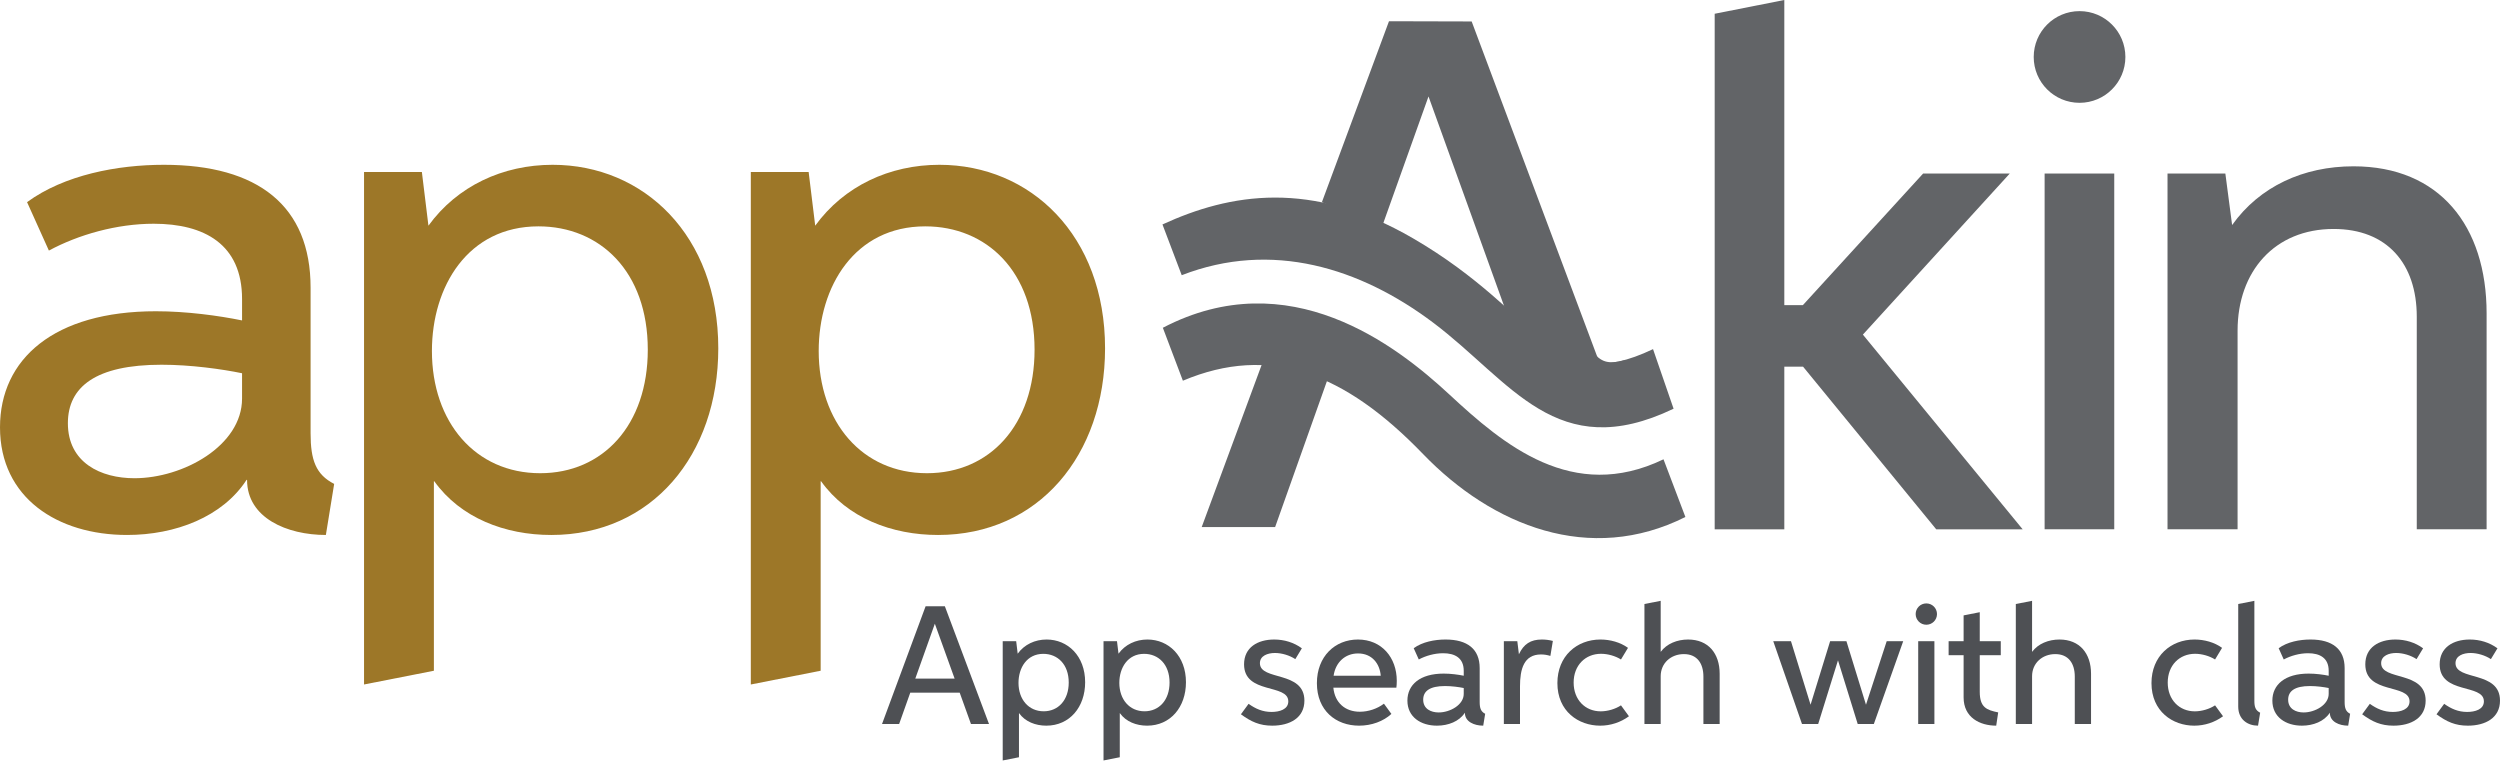
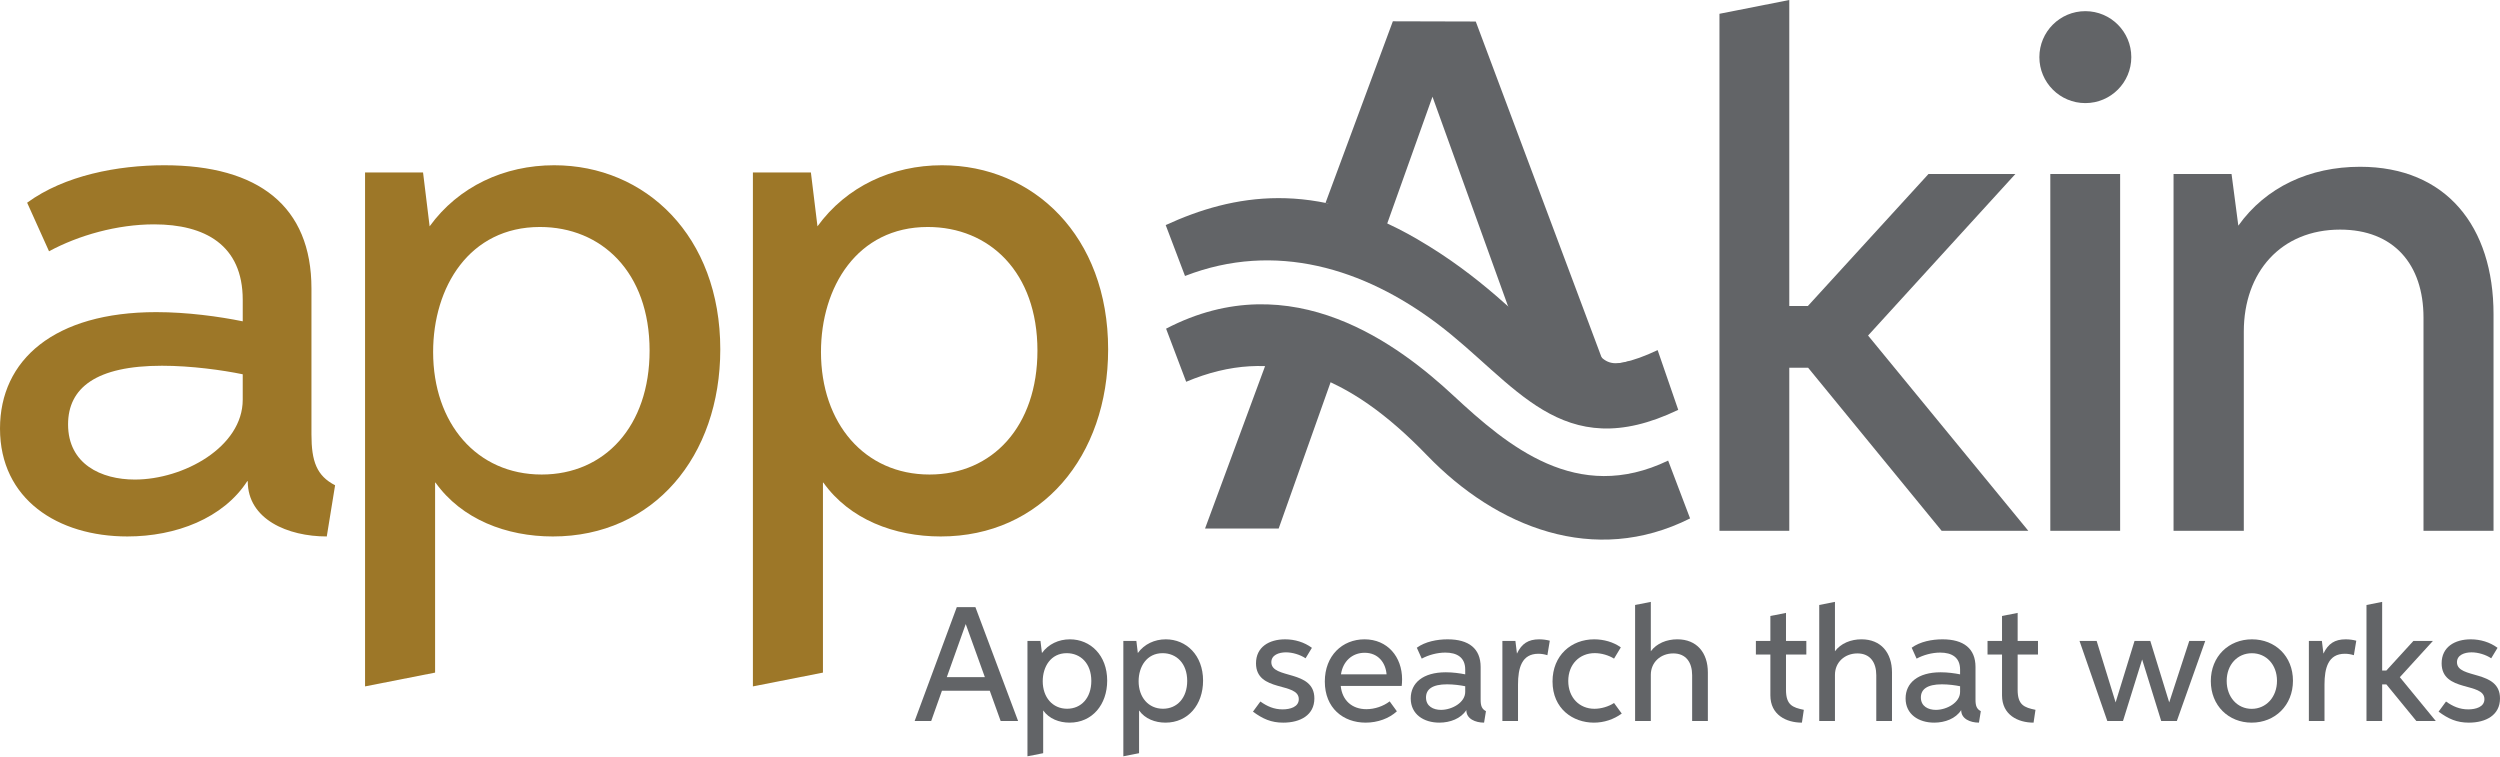
- <svg xmlns="http://www.w3.org/2000/svg" version="1.1" id="Layer_4" width="578.274" height="175.9" viewBox="0 0 578.274 175.9" overflow="visible" enable-background="new 0 0 578.274 175.9" xml:space="preserve">
+ <svg xmlns="http://www.w3.org/2000/svg" version="1.1" id="Layer_4" width="576.669" height="174.453" viewBox="0 0 576.669 174.453" overflow="visible" enable-background="new 0 0 576.669 174.453" xml:space="preserve">
  <g>
    <polygon fill="#626467" points="277.967,121.908 294.95,121.908 308.067,84.961 292.86,81.618  " />
    <polygon fill="#626467" points="305.766,46.768 321.286,4.912 340.411,4.963 370.824,86.161 360.687,86.323 349.084,74.041    330.428,22.308 319.665,52.46  " />
    <path fill="#626467" d="M389.848,119.584c-22.104,11.1-44.66,2.047-60.657-14.535c-18.13-18.796-35.413-25.482-55.578-16.988   c0.013,0.035-4.636-12.247-4.636-12.247c29.167-15.208,53.964,4.007,66.297,15.456c12.524,11.629,28.476,25.1,49.51,14.971   L389.848,119.584z" />
    <path fill="#626467" d="M387.115,94.539c-27.094,12.992-37.526-6.301-55.6-19.898c-16.872-12.699-37.327-19.075-58.172-10.983   c-0.008,0.008-4.454-11.741-4.454-11.741c15.568-7.158,34.396-10.492,57.976,3.22c30.422,17.689,31.887,36.867,55.497,25.62   L387.115,94.539z" />
    <g>
      <path fill="#626467" d="M375.777,83.354c-4.112,1.018-5.399,0.213-7.353-1.871l-1.706,1.598c2.487,2.652,4.656,3.771,9.621,2.543    L375.777,83.354z" />
    </g>
    <path fill="#626467" d="M412.729,84.821v37.611h-16.106V3.182L412.729,0v70.583h4.291l27.818-30.446h20.043l-33.977,37.261   l36.955,45.034h-19.991l-30.797-37.611H412.729z" />
    <path fill="#626467" d="M470.417,13.178c0-5.855,4.745-10.604,10.602-10.604c5.857,0,10.603,4.748,10.603,10.604   c0,5.857-4.745,10.604-10.603,10.604C475.162,23.782,470.417,19.035,470.417,13.178z M472.94,40.137h16.106v82.294H472.94V40.137z" />
    <path fill="#626467" d="M559.022,122.432V73.257c0-12.269-6.865-20.294-19.234-20.294c-13.632,0-22.215,9.793-22.215,23.526v45.942   h-16.206V40.137h13.379l1.564,11.916c6.363-8.936,16.51-13.583,28.073-13.583c19.89,0,30.794,13.786,30.794,34.029v49.932H559.022z   " />
  </g>
  <g>
    <path fill="#9D7728" d="M75.377,123.744c-8.986,0-18.227-3.938-18.227-12.721l-0.1-0.051c-5.554,8.582-16.459,12.771-27.667,12.771   C13.329,123.744,0,115.164,0,98.854c0-15.851,12.521-26.857,36.048-26.857c7.118,0,14.49,1.01,19.943,2.121V69.17   c0-12.674-8.735-17.417-20.447-17.417c-8.532,0-17.418,2.525-24.235,6.208L6.26,46.755c8.634-6.313,20.901-8.636,31.656-8.636   c21.759,0,33.926,9.495,33.926,28.427v33.673c0,6.207,1.213,9.539,5.453,11.713L75.377,123.744z M37.359,84.366   c-15.195,0-21.657,5.101-21.657,13.529c0,9.141,7.623,12.723,15.397,12.723c11.258,0,24.891-7.521,24.891-18.426v-5.857   C51.345,85.375,44.126,84.366,37.359,84.366z" />
    <path fill="#9D7728" d="M99.101,52.205c6.665-9.189,17.215-14.086,28.725-14.086c21.053,0,38.32,16.31,38.32,42.46   c0,24.691-15.398,43.166-38.622,43.166c-10.703,0-21.003-3.938-27.062-12.42h-0.1v43.824l-16.156,3.18V39.786h13.378L99.101,52.205   z M124.545,52.358c-16.308,0-24.637,13.883-24.637,28.828c0,16.458,10.047,28.271,25.042,28.271   c14.539,0,24.89-11.158,24.89-28.576C149.839,62.758,138.732,52.358,124.545,52.358z" />
    <path fill="#9D7728" d="M188.565,52.205c6.664-9.189,17.215-14.086,28.726-14.086c21.053,0,38.32,16.31,38.32,42.46   c0,24.691-15.399,43.166-38.622,43.166c-10.703,0-21.004-3.938-27.062-12.42h-0.1v43.824l-16.157,3.18V39.786h13.378   L188.565,52.205z M214.011,52.358c-16.308,0-24.638,13.883-24.638,28.828c0,16.458,10.047,28.271,25.041,28.271   c14.54,0,24.89-11.158,24.89-28.576C239.304,62.758,228.197,52.358,214.011,52.358z" />
  </g>
  <g>
-     <path fill="#4E5054" d="M221.985,160.217h-11.431l-2.574,7.248h-3.958l10.08-27.232h4.452l10.21,27.232h-4.171L221.985,160.217z    M220.81,156.962l-4.571-12.689l-4.522,12.689H220.81z" />
-     <path fill="#4E5054" d="M235.401,151.205c1.551-2.139,4.007-3.278,6.686-3.278c4.898,0,8.917,3.795,8.917,9.881   c0,5.745-3.583,10.045-8.987,10.045c-2.49,0-4.887-0.917-6.297-2.891h-0.023v10.196l-3.759,0.742v-27.586h3.114L235.401,151.205z    M241.322,151.24c-3.795,0-5.733,3.23-5.733,6.709c0,3.829,2.337,6.579,5.827,6.579c3.383,0,5.792-2.597,5.792-6.65   C247.208,153.66,244.624,151.24,241.322,151.24z" />
-     <path fill="#4E5054" d="M258.721,151.205c1.551-2.139,4.007-3.278,6.686-3.278c4.898,0,8.916,3.795,8.916,9.881   c0,5.745-3.583,10.045-8.987,10.045c-2.491,0-4.887-0.917-6.297-2.891h-0.024v10.196l-3.759,0.742v-27.586h3.114L258.721,151.205z    M264.643,151.24c-3.795,0-5.733,3.23-5.733,6.709c0,3.829,2.337,6.579,5.827,6.579c3.383,0,5.792-2.597,5.792-6.65   C270.529,153.66,267.944,151.24,264.643,151.24z" />
-     <path fill="#4E5054" d="M294.12,164.679c1.82,0,3.876-0.575,3.876-2.443c0-4.17-10.232-1.551-10.232-8.575   c0-3.889,3.125-5.733,6.967-5.733c2.326,0,4.57,0.683,6.402,2.032l-1.515,2.503c-1.305-0.87-3.125-1.421-4.7-1.421   c-1.69,0-3.489,0.635-3.489,2.361c0,4.122,10.292,1.679,10.292,8.657c0,3.994-3.371,5.793-7.449,5.793   c-2.89,0-4.887-0.906-7.236-2.633l1.774-2.42C290.43,163.952,292.063,164.679,294.12,164.679z" />
-     <path fill="#4E5054" d="M314.373,167.853c-5.368,0-9.762-3.489-9.762-9.833c0-6.18,4.181-10.093,9.491-10.093   c5.498,0,8.987,4.183,8.987,9.563c0,0.623-0.047,1.244-0.094,1.573h-14.579c0.341,3.489,2.726,5.569,6.132,5.569   c1.986,0,4.054-0.705,5.569-1.867l1.728,2.372C320,166.842,317.263,167.853,314.373,167.853z M319.377,156.303   c-0.211-2.761-1.997-5.156-5.24-5.156c-3.019,0-5.215,2.08-5.662,5.156H319.377z" />
-     <path fill="#4E5054" d="M343.085,167.853c-2.091,0-4.24-0.917-4.24-2.961l-0.023-0.012c-1.292,1.998-3.83,2.973-6.438,2.973   c-3.735,0-6.837-1.998-6.837-5.793c0-3.688,2.914-6.25,8.388-6.25c1.657,0,3.372,0.235,4.641,0.493v-1.151   c0-2.948-2.032-4.053-4.758-4.053c-1.985,0-4.053,0.589-5.639,1.445l-1.175-2.608c2.009-1.468,4.863-2.009,7.366-2.009   c5.063,0,7.894,2.21,7.894,6.615v7.835c0,1.445,0.282,2.22,1.27,2.727L343.085,167.853z M334.24,158.688   c-3.536,0-5.04,1.186-5.04,3.149c0,2.126,1.773,2.96,3.583,2.96c2.62,0,5.792-1.752,5.792-4.289v-1.363   C337.495,158.924,335.815,158.688,334.24,158.688z" />
-     <path fill="#4E5054" d="M347.855,148.314h3.114l0.364,2.984l0.022,0.012c1.105-2.338,2.691-3.384,5.287-3.384   c0.869,0,1.75,0.118,2.549,0.328l-0.575,3.467c-0.729-0.224-1.422-0.341-2.161-0.341c-3.983,0-4.864,3.419-4.864,7.379v8.705   h-3.736V148.314z" />
-     <path fill="#4E5054" d="M376.792,165.679c-1.927,1.409-4.253,2.174-6.661,2.174c-5.005,0-9.892-3.313-9.892-9.847   c0-6.248,4.487-10.079,9.963-10.079c2.231,0,4.593,0.635,6.366,1.927l-1.621,2.69c-1.28-0.811-3.03-1.315-4.616-1.315   c-3.63,0-6.333,2.667-6.333,6.661c0,3.971,2.668,6.649,6.262,6.649c1.598,0,3.396-0.529,4.688-1.386L376.792,165.679z" />
-     <path fill="#4E5054" d="M394.015,167.465v-10.961c0-3.031-1.446-5.205-4.512-5.205c-3.008,0-5.369,2.092-5.369,5.122v11.044h-3.76   v-27.75l3.76-0.74v11.809c1.409-1.904,3.818-2.856,6.345-2.856c4.651,0,7.295,3.208,7.295,7.919v11.619H394.015z" />
-     <path fill="#4E5054" d="M414.268,148.314l4.534,14.697l4.524-14.697h3.77l4.524,14.697l4.793-14.697h3.818l-6.792,19.15h-3.734   l-4.56-14.721l-4.581,14.721h-3.748l-6.648-19.15H414.268z" />
-     <path fill="#4E5054" d="M443.111,142.041c0-1.363,1.104-2.466,2.467-2.466c1.363,0,2.468,1.103,2.468,2.466   s-1.104,2.467-2.468,2.467C444.215,144.508,443.111,143.404,443.111,142.041z M443.698,148.314h3.748v19.15h-3.748V148.314z" />
-     <path fill="#4E5054" d="M450.735,148.314h3.466v-5.967l3.735-0.74v6.707h4.864v3.243h-4.864v8.458c0,3.631,1.587,4.218,4.266,4.771   l-0.458,3.066c-3.749,0-7.543-1.856-7.543-6.533v-9.762h-3.466V148.314z" />
-     <path fill="#4E5054" d="M479.918,167.465v-10.961c0-3.031-1.445-5.205-4.512-5.205c-3.007,0-5.368,2.092-5.368,5.122v11.044h-3.76   v-27.75l3.76-0.74v11.809c1.409-1.904,3.818-2.856,6.344-2.856c4.651,0,7.295,3.208,7.295,7.919v11.619H479.918z" />
-     <path fill="#4E5054" d="M514.21,165.679c-1.928,1.409-4.253,2.174-6.661,2.174c-5.005,0-9.892-3.313-9.892-9.847   c0-6.248,4.487-10.079,9.962-10.079c2.232,0,4.594,0.635,6.367,1.927l-1.621,2.69c-1.28-0.811-3.031-1.315-4.617-1.315   c-3.63,0-6.332,2.667-6.332,6.661c0,3.971,2.667,6.649,6.262,6.649c1.598,0,3.396-0.529,4.688-1.386L514.21,165.679z" />
-     <path fill="#4E5054" d="M517.723,139.715l3.735-0.74v23.121c0,1.443,0.259,2.209,1.34,2.761l-0.493,2.996   c-2.397,0-4.582-1.411-4.582-4.418V139.715z" />
-     <path fill="#4E5054" d="M543.158,167.853c-2.091,0-4.241-0.917-4.241-2.961l-0.022-0.012c-1.293,1.998-3.831,2.973-6.438,2.973   c-3.736,0-6.838-1.998-6.838-5.793c0-3.688,2.914-6.25,8.389-6.25c1.656,0,3.371,0.235,4.64,0.493v-1.151   c0-2.948-2.032-4.053-4.758-4.053c-1.984,0-4.052,0.589-5.639,1.445l-1.175-2.608c2.009-1.468,4.863-2.009,7.366-2.009   c5.063,0,7.895,2.21,7.895,6.615v7.835c0,1.445,0.282,2.22,1.269,2.727L543.158,167.853z M534.312,158.688   c-3.536,0-5.04,1.186-5.04,3.149c0,2.126,1.773,2.96,3.583,2.96c2.619,0,5.791-1.752,5.791-4.289v-1.363   C537.566,158.924,535.886,158.688,534.312,158.688z" />
-     <path fill="#4E5054" d="M553.473,164.679c1.82,0,3.877-0.575,3.877-2.443c0-4.17-10.232-1.551-10.232-8.575   c0-3.889,3.125-5.733,6.967-5.733c2.326,0,4.569,0.683,6.402,2.032l-1.516,2.503c-1.304-0.87-3.125-1.421-4.699-1.421   c-1.691,0-3.489,0.635-3.489,2.361c0,4.122,10.292,1.679,10.292,8.657c0,3.994-3.372,5.793-7.449,5.793   c-2.89,0-4.887-0.906-7.236-2.633l1.773-2.42C549.785,163.952,551.417,164.679,553.473,164.679z" />
-     <path fill="#4E5054" d="M570.672,164.679c1.82,0,3.877-0.575,3.877-2.443c0-4.17-10.233-1.551-10.233-8.575   c0-3.889,3.126-5.733,6.968-5.733c2.326,0,4.569,0.683,6.402,2.032l-1.516,2.503c-1.304-0.87-3.125-1.421-4.699-1.421   c-1.691,0-3.489,0.635-3.489,2.361c0,4.122,10.292,1.679,10.292,8.657c0,3.994-3.372,5.793-7.449,5.793   c-2.89,0-4.887-0.906-7.237-2.633l1.774-2.42C566.984,163.952,568.617,164.679,570.672,164.679z" />
+     <path fill="#626467" d="M228.305,159.324h-11.027l-2.482,6.992h-3.819l9.723-26.269h4.295l9.848,26.269h-4.023L228.305,159.324z    M227.172,156.186l-4.409-12.239l-4.363,12.239H227.172z" />
+     <path fill="#626467" d="M240.342,150.632c1.496-2.063,3.865-3.161,6.448-3.161c4.726,0,8.602,3.66,8.602,9.53   c0,5.542-3.457,9.689-8.669,9.689c-2.402,0-4.714-0.884-6.074-2.788h-0.022v9.837l-3.626,0.714v-26.608h3.003L240.342,150.632z    M246.054,150.666c-3.661,0-5.53,3.116-5.53,6.471c0,3.694,2.255,6.347,5.621,6.347c3.264,0,5.587-2.505,5.587-6.414   C251.731,153.001,249.238,150.666,246.054,150.666z" />
+     <path fill="#626467" d="M262.46,150.632c1.496-2.063,3.865-3.161,6.448-3.161c4.726,0,8.602,3.66,8.602,9.53   c0,5.542-3.457,9.689-8.669,9.689c-2.402,0-4.714-0.884-6.074-2.788h-0.022v9.837l-3.626,0.714v-26.608h3.003L262.46,150.632z    M268.172,150.666c-3.661,0-5.53,3.116-5.53,6.471c0,3.694,2.255,6.347,5.621,6.347c3.264,0,5.587-2.505,5.587-6.414   C273.849,153.001,271.356,150.666,268.172,150.666z" />
+     <path fill="#626467" d="M295.85,163.631c1.756,0,3.739-0.556,3.739-2.357c0-4.023-9.87-1.496-9.87-8.272   c0-3.751,3.014-5.53,6.72-5.53c2.244,0,4.408,0.657,6.177,1.96l-1.462,2.414c-1.258-0.839-3.015-1.371-4.533-1.371   c-1.632,0-3.366,0.612-3.366,2.277c0,3.979,9.928,1.621,9.928,8.353c0,3.853-3.253,5.587-7.185,5.587   c-2.788,0-4.715-0.873-6.981-2.538l1.711-2.335C292.292,162.928,293.867,163.631,295.85,163.631z" />
+     <path fill="#626467" d="M315.009,166.69c-5.179,0-9.417-3.366-9.417-9.485c0-5.961,4.034-9.734,9.156-9.734   c5.304,0,8.669,4.034,8.669,9.225c0,0.601-0.045,1.201-0.09,1.519h-14.064c0.329,3.365,2.63,5.371,5.916,5.371   c1.915,0,3.91-0.68,5.372-1.802l1.665,2.289C320.437,165.716,317.797,166.69,315.009,166.69z M319.836,155.551   c-0.203-2.663-1.926-4.976-5.054-4.976c-2.913,0-5.032,2.006-5.463,4.976H319.836z" />
+     <path fill="#626467" d="M342.329,166.69c-2.018,0-4.091-0.884-4.091-2.855l-0.022-0.012c-1.247,1.927-3.695,2.867-6.211,2.867   c-3.604,0-6.596-1.927-6.596-5.587c0-3.559,2.811-6.029,8.092-6.029c1.598,0,3.253,0.227,4.477,0.477v-1.111   c0-2.844-1.961-3.909-4.59-3.909c-1.915,0-3.91,0.566-5.439,1.394l-1.134-2.516c1.938-1.416,4.692-1.938,7.105-1.938   c4.885,0,7.616,2.13,7.616,6.38v7.559c0,1.395,0.271,2.142,1.224,2.629L342.329,166.69z M333.795,157.851   c-3.411,0-4.862,1.145-4.862,3.037c0,2.052,1.712,2.856,3.457,2.856c2.527,0,5.587-1.688,5.587-4.137v-1.314   C336.934,158.078,335.314,157.851,333.795,157.851z" />
+     <path fill="#626467" d="M346.551,147.845h3.004l0.351,2.878l0.023,0.012c1.064-2.255,2.595-3.264,5.1-3.264   c0.838,0,1.688,0.113,2.459,0.317l-0.556,3.343c-0.702-0.216-1.371-0.329-2.085-0.329c-3.842,0-4.691,3.298-4.691,7.117v8.397   h-3.604V147.845z" />
+     <path fill="#626467" d="M374.086,164.594c-1.858,1.36-4.103,2.097-6.425,2.097c-4.828,0-9.542-3.196-9.542-9.497   c0-6.028,4.328-9.723,9.609-9.723c2.153,0,4.432,0.611,6.143,1.858l-1.564,2.595c-1.234-0.781-2.924-1.269-4.453-1.269   c-3.502,0-6.108,2.572-6.108,6.425c0,3.831,2.572,6.414,6.04,6.414c1.541,0,3.275-0.51,4.521-1.337L374.086,164.594z" />
+     <path fill="#626467" d="M390.322,166.316v-10.573c0-2.924-1.394-5.021-4.352-5.021c-2.901,0-5.179,2.018-5.179,4.941v10.652h-3.627   v-26.768l3.627-0.714v11.39c1.359-1.836,3.683-2.754,6.119-2.754c4.488,0,7.038,3.094,7.038,7.638v11.208H390.322z" />
+     <path fill="#626467" d="M405.024,147.845h3.343v-5.757l3.604-0.715v6.472h4.692v3.128h-4.692v8.159c0,3.502,1.53,4.068,4.114,4.601   l-0.442,2.958c-3.615,0-7.275-1.791-7.275-6.301v-9.417h-3.343V147.845z" />
+     <path fill="#626467" d="M432.796,166.316v-10.573c0-2.924-1.394-5.021-4.352-5.021c-2.901,0-5.179,2.018-5.179,4.941v10.652h-3.627   v-26.768l3.627-0.714v11.39c1.359-1.836,3.683-2.754,6.119-2.754c4.488,0,7.038,3.094,7.038,7.638v11.208H432.796z" />
+     <path fill="#626467" d="M456.478,166.69c-2.018,0-4.091-0.884-4.091-2.855l-0.022-0.012c-1.247,1.927-3.695,2.867-6.211,2.867   c-3.604,0-6.596-1.927-6.596-5.587c0-3.559,2.811-6.029,8.092-6.029c1.598,0,3.253,0.227,4.477,0.477v-1.111   c0-2.844-1.961-3.909-4.59-3.909c-1.915,0-3.91,0.566-5.439,1.394l-1.134-2.516c1.938-1.416,4.692-1.938,7.105-1.938   c4.885,0,7.616,2.13,7.616,6.38v7.559c0,1.395,0.271,2.142,1.224,2.629L456.478,166.69z M447.945,157.851   c-3.411,0-4.862,1.145-4.862,3.037c0,2.052,1.712,2.856,3.457,2.856c2.527,0,5.587-1.688,5.587-4.137v-1.314   C451.083,158.078,449.463,157.851,447.945,157.851z" />
+     <path fill="#626467" d="M458.458,147.845h3.343v-5.757l3.604-0.715v6.472h4.692v3.128h-4.692v8.159c0,3.502,1.53,4.068,4.114,4.601   l-0.442,2.958c-3.615,0-7.275-1.791-7.275-6.301v-9.417h-3.343V147.845z" />
+     <path fill="#626467" d="M483.63,147.845l4.375,14.177l4.363-14.177h3.638l4.362,14.177l4.624-14.177h3.683l-6.55,18.472h-3.604   l-4.397-14.199l-4.42,14.199h-3.614l-6.414-18.472H483.63z" />
+     <path fill="#626467" d="M509.964,157.104c0-5.689,4.114-9.633,9.497-9.633c5.338,0,9.451,3.875,9.451,9.553   c0,5.7-4.159,9.667-9.52,9.667C514.056,166.69,509.964,162.77,509.964,157.104z M525.23,157.047c0-3.74-2.482-6.369-5.791-6.369   c-3.31,0-5.813,2.617-5.813,6.392c0,3.751,2.47,6.437,5.768,6.437S525.23,160.82,525.23,157.047z" />
+     <path fill="#626467" d="M532.581,147.845h3.004l0.351,2.878l0.023,0.012c1.064-2.255,2.595-3.264,5.1-3.264   c0.838,0,1.688,0.113,2.459,0.317l-0.556,3.343c-0.702-0.216-1.371-0.329-2.085-0.329c-3.842,0-4.691,3.298-4.691,7.117v8.397   h-3.604V147.845z" />
+     <path fill="#626467" d="M549.485,157.874v8.442h-3.615v-26.768l3.615-0.714v15.843h0.964l6.244-6.833h4.499l-7.627,8.363   l8.295,10.108h-4.487l-6.913-8.442H549.485z" />
+     <path fill="#626467" d="M569.337,163.631c1.756,0,3.739-0.556,3.739-2.357c0-4.023-9.87-1.496-9.87-8.272   c0-3.751,3.015-5.53,6.72-5.53c2.244,0,4.408,0.657,6.177,1.96l-1.462,2.414c-1.258-0.839-3.015-1.371-4.533-1.371   c-1.632,0-3.366,0.612-3.366,2.277c0,3.979,9.928,1.621,9.928,8.353c0,3.853-3.253,5.587-7.185,5.587   c-2.788,0-4.715-0.873-6.981-2.538l1.712-2.335C565.779,162.928,567.354,163.631,569.337,163.631z" />
  </g>
</svg>
